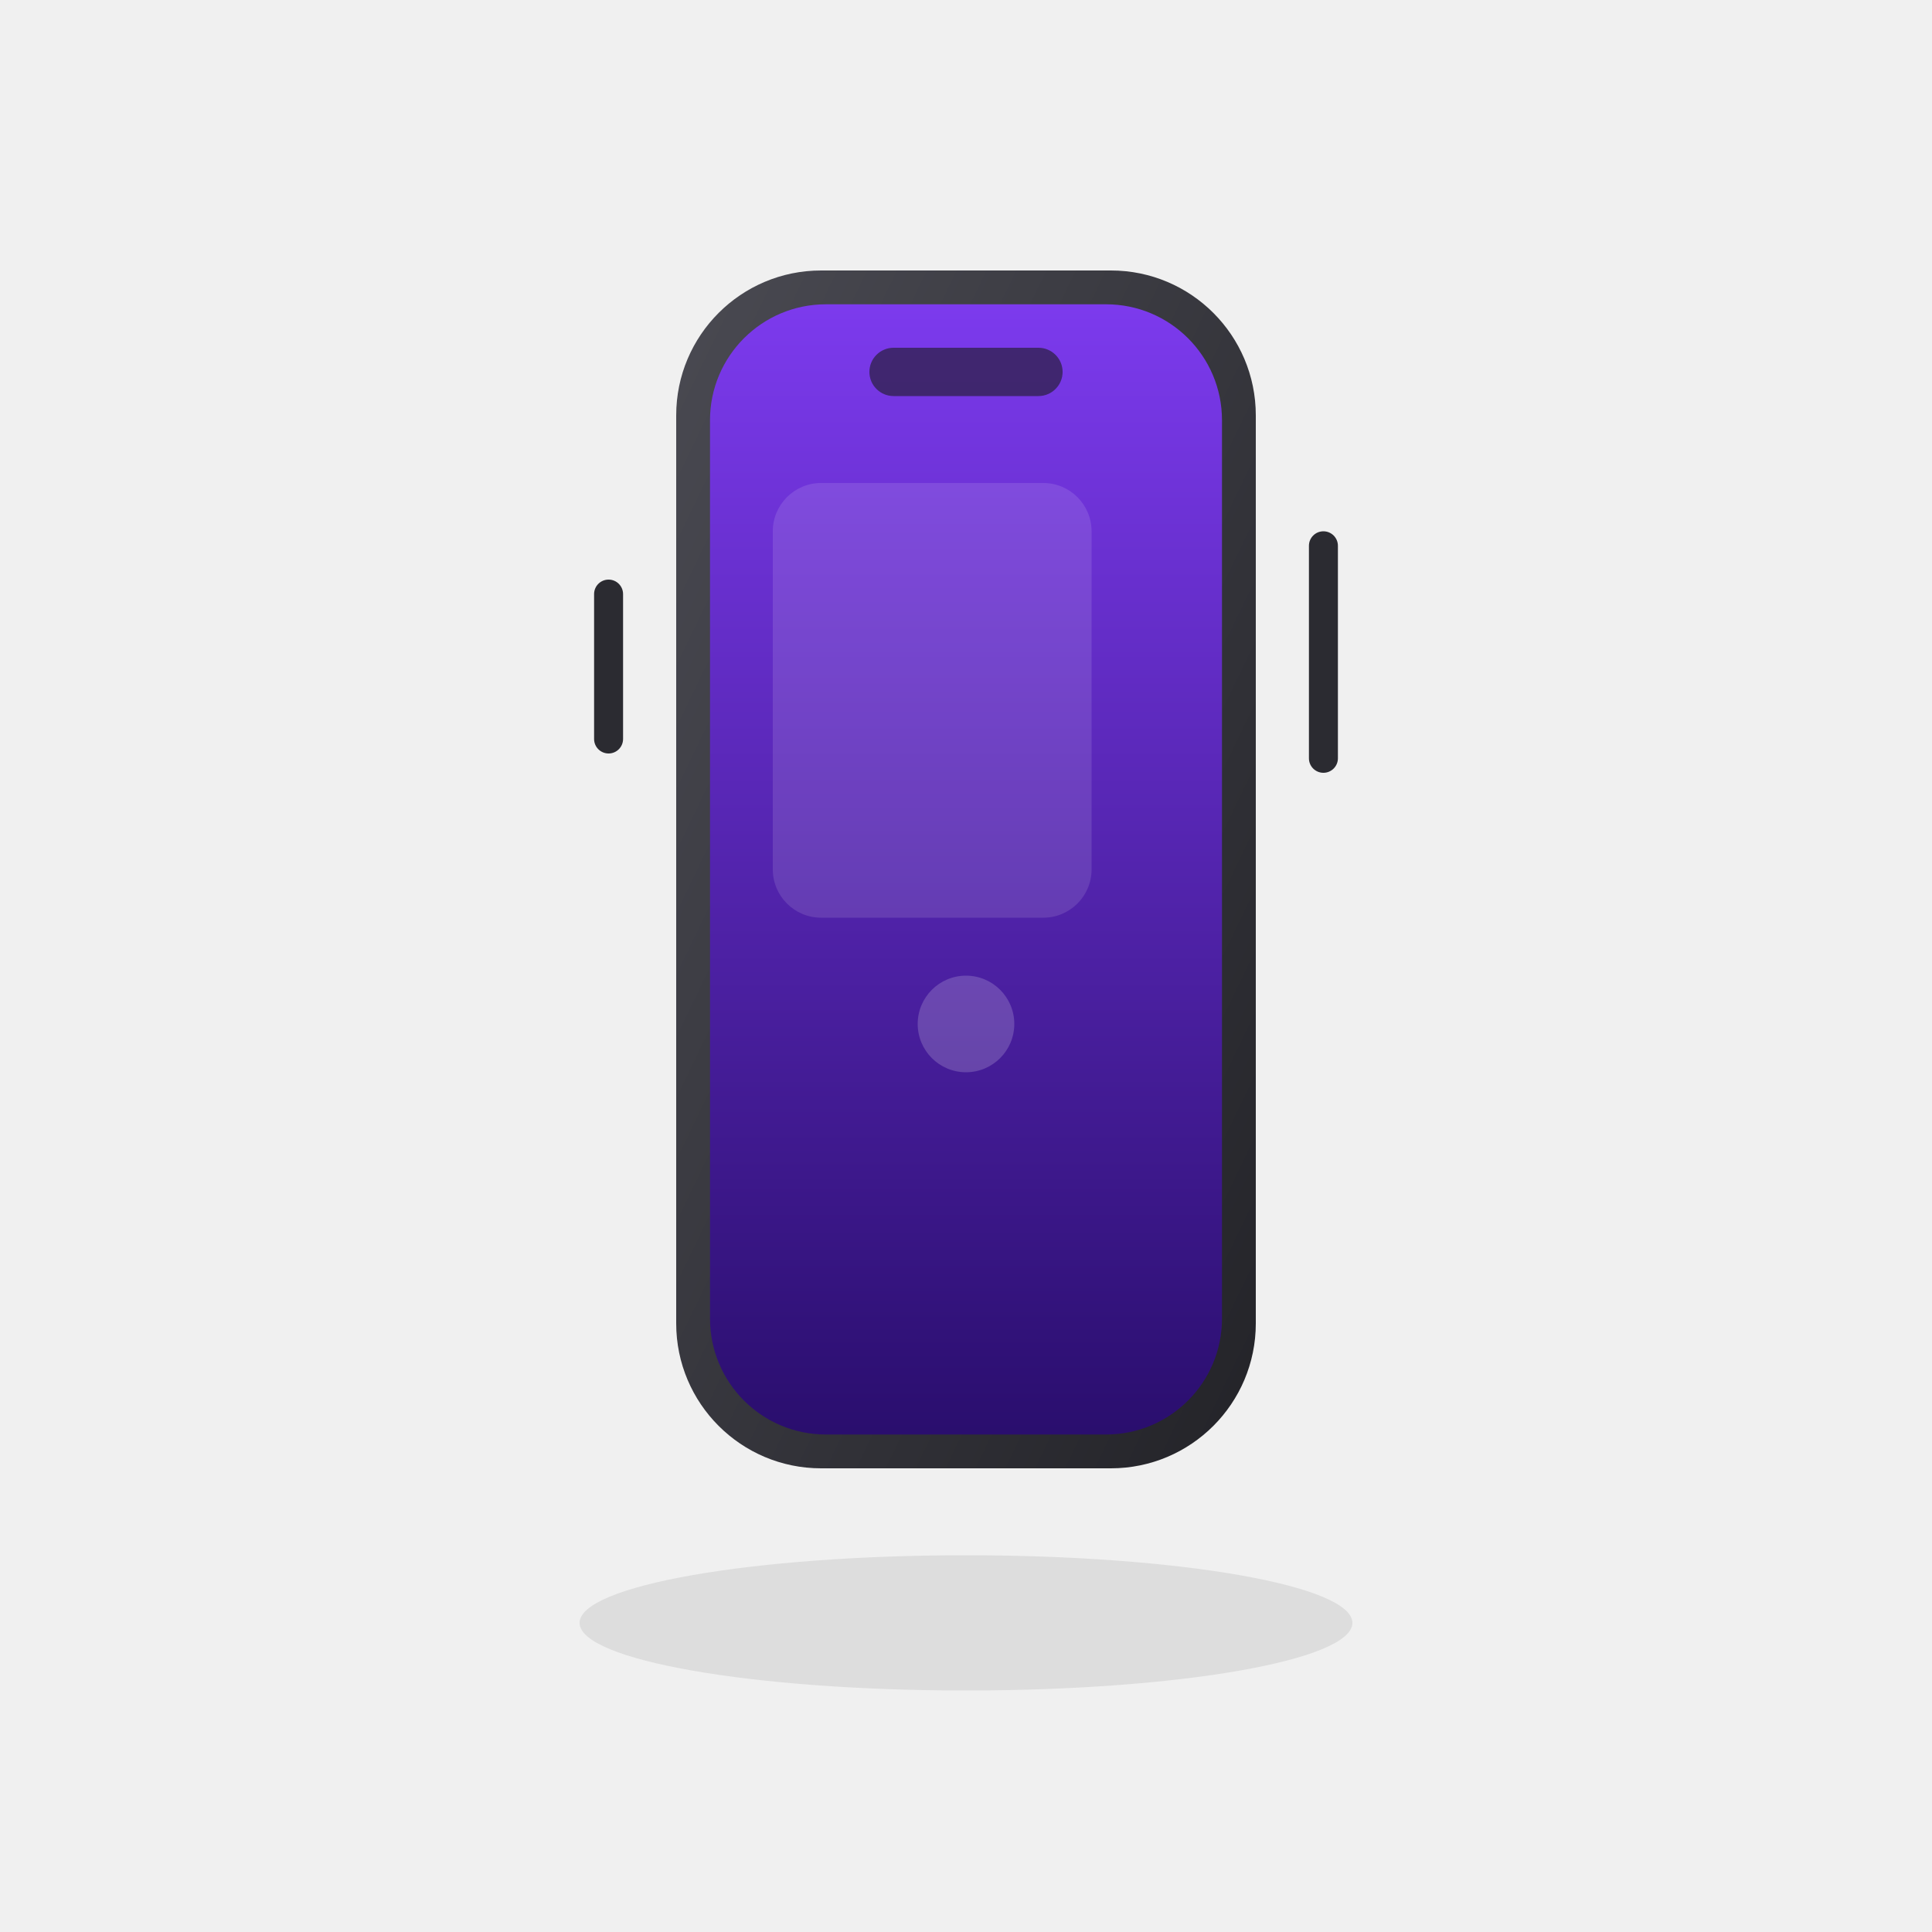
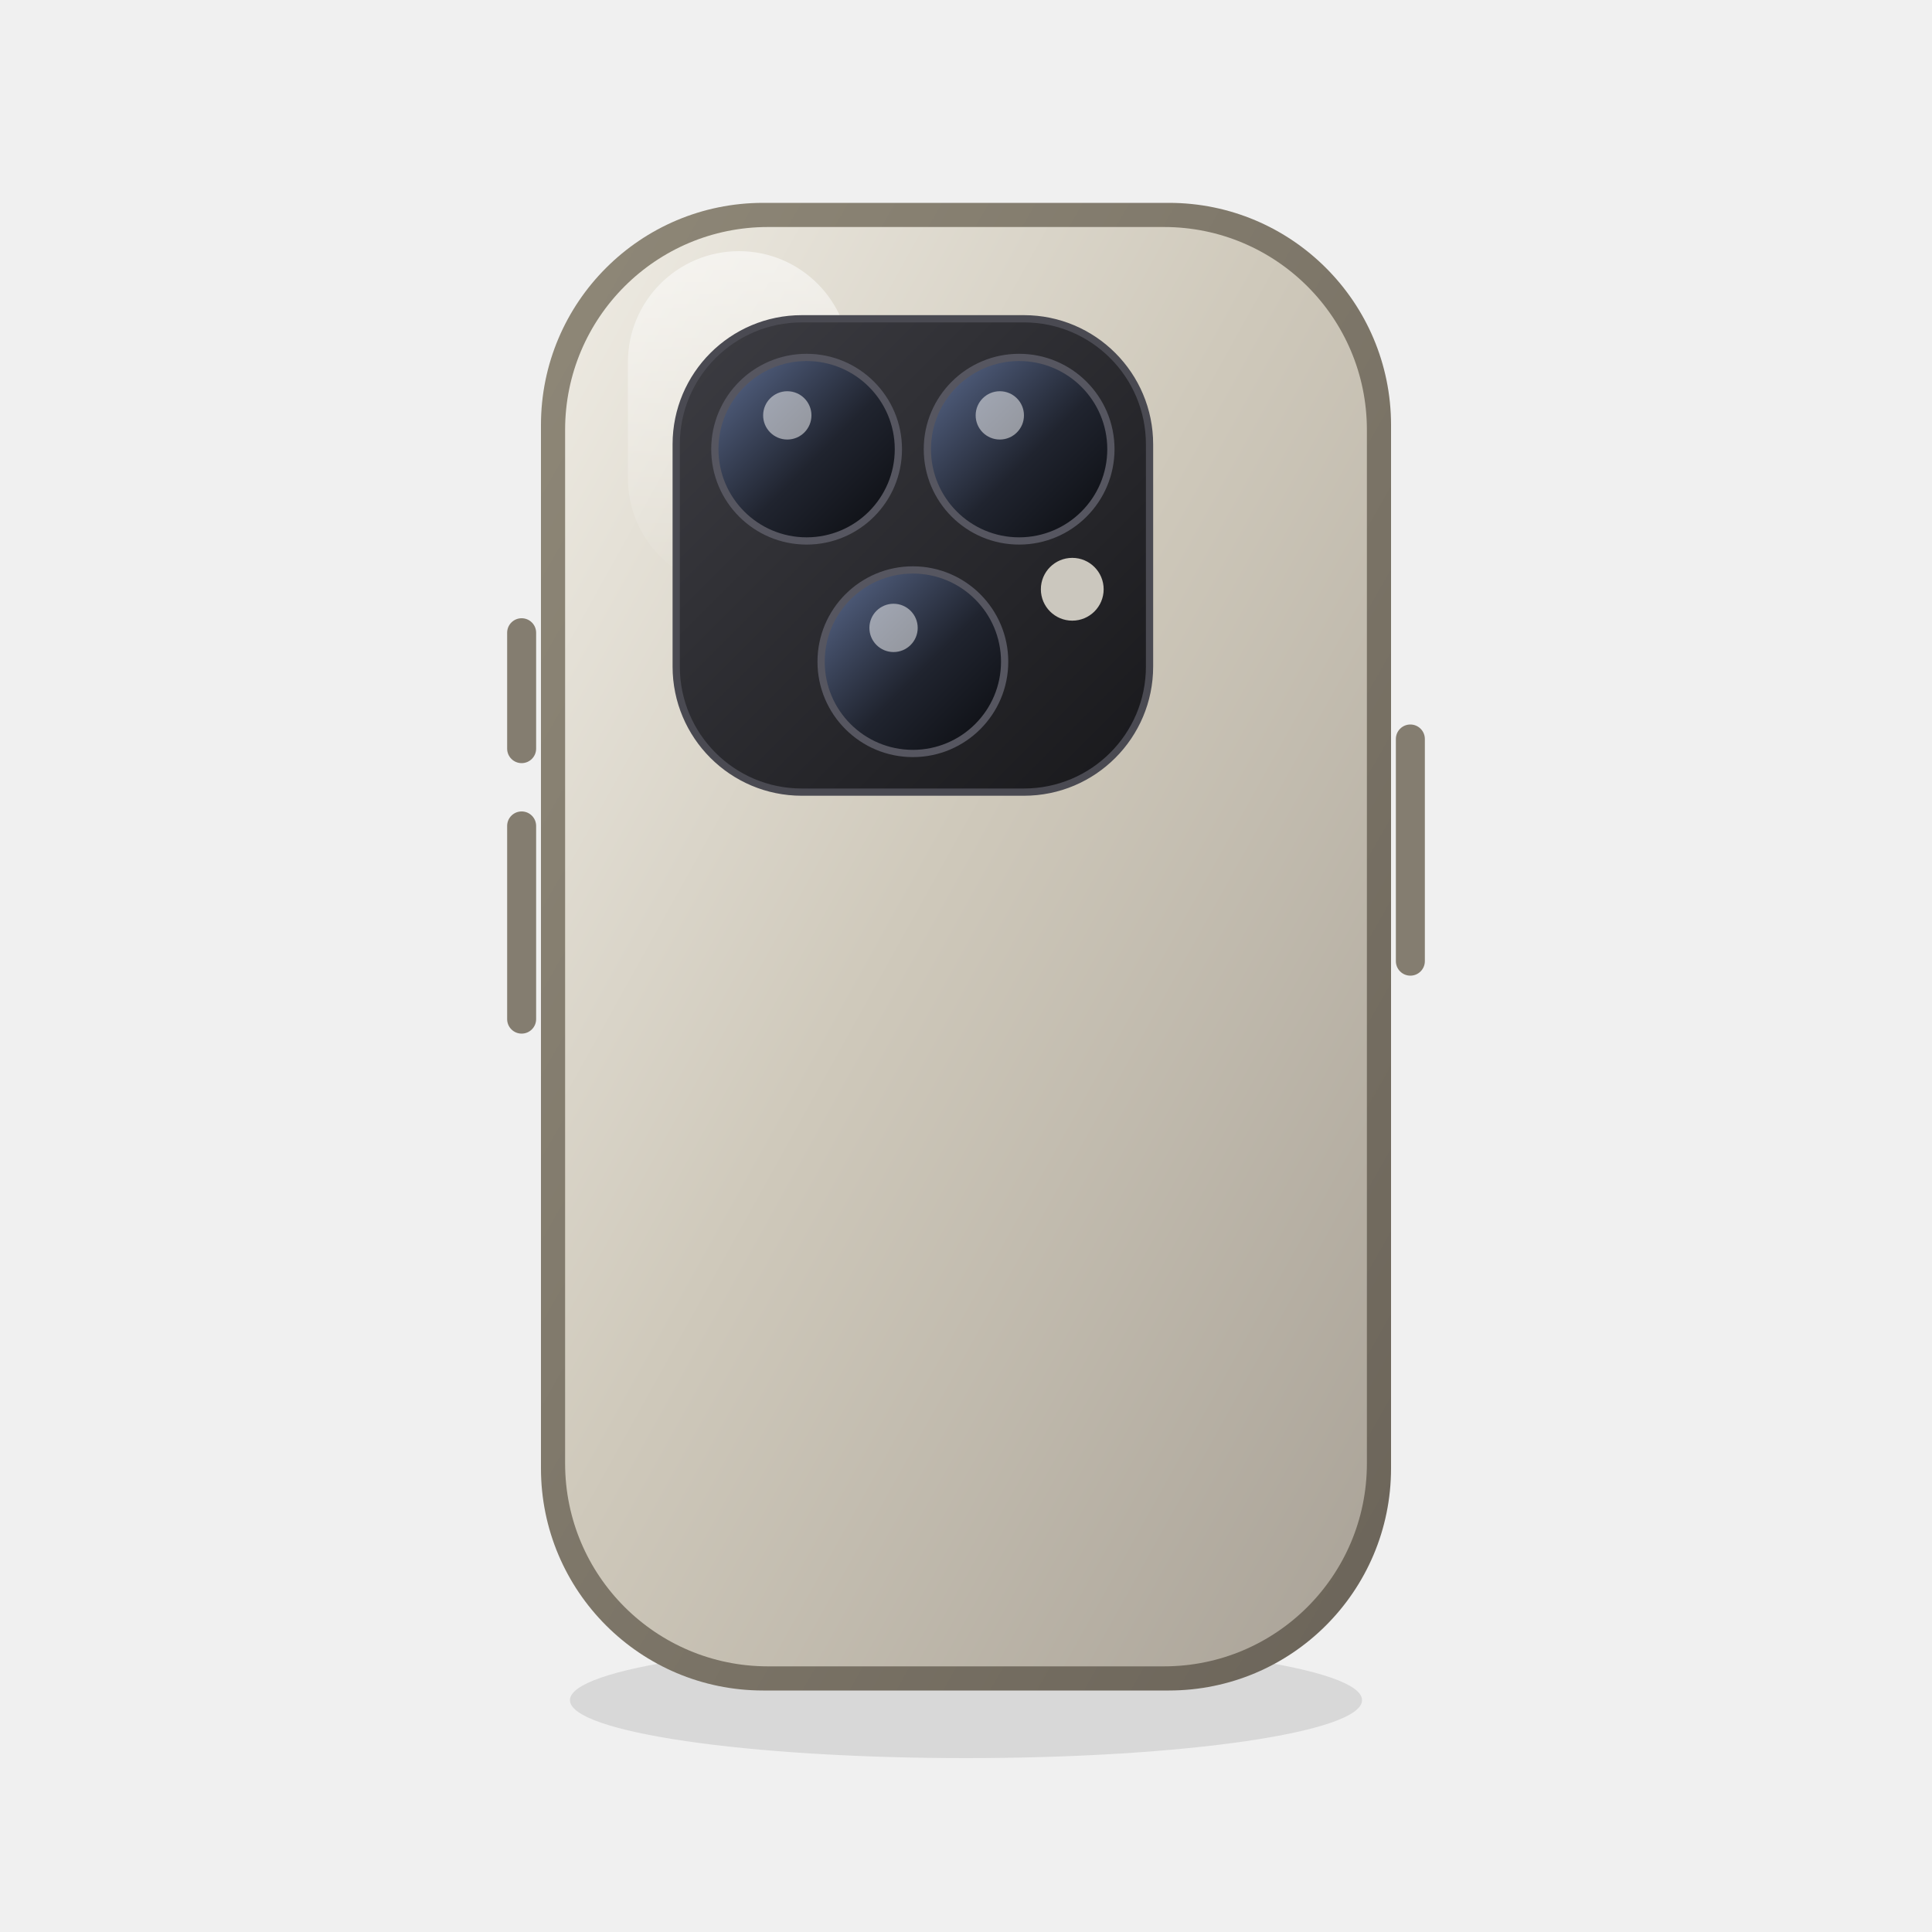
<svg xmlns="http://www.w3.org/2000/svg" width="400" height="400" viewBox="0 0 400 400">
  <defs>
    <linearGradient id="body17" x1="0" y1="0" x2="1" y2="1">
-       <stop offset="0" stop-color="#4a4a52" />
-       <stop offset="1" stop-color="#232328" />
+       <stop offset="0" stop-color="#efece4" />
+       <stop offset="0.45" stop-color="#cfc9bb" />
+       <stop offset="1" stop-color="#a9a297" />
    </linearGradient>
-     <linearGradient id="screen17" x1="0" y1="0" x2="0" y2="1">
-       <stop offset="0" stop-color="#7C3AED" />
-       <stop offset="1" stop-color="#2A0E6E" />
+     <linearGradient id="rim17" x1="0" y1="0" x2="1" y2="1">
+       <stop offset="0" stop-color="#8f8878" />
+       <stop offset="1" stop-color="#6b6459" />
+     </linearGradient>
+     <linearGradient id="glass17" x1="0" y1="0" x2="1" y2="1">
+       <stop offset="0" stop-color="#3d3d43" />
+       <stop offset="1" stop-color="#18181b" />
+     </linearGradient>
+     <linearGradient id="lens17" x1="0" y1="0" x2="1" y2="1">
+       <stop offset="0" stop-color="#5b6b8f" />
+       <stop offset="0.55" stop-color="#20242f" />
+       <stop offset="1" stop-color="#0a0b0e" />
+     </linearGradient>
+     <linearGradient id="sheen17" x1="0" y1="0" x2="0" y2="1">
+       <stop offset="0" stop-color="#ffffff" stop-opacity="0.55" />
+       <stop offset="1" stop-color="#ffffff" stop-opacity="0" />
    </linearGradient>
  </defs>
-   <ellipse cx="200" cy="336" rx="80" ry="14" fill="#000000" opacity="0.08" />
-   <rect x="140" y="56" width="120" height="248" rx="30" fill="url(#body17)" />
-   <rect x="147" y="63" width="106" height="234" rx="24" fill="url(#screen17)" />
-   <rect x="180" y="72" width="40" height="10" rx="5" fill="#1a1a1f" opacity="0.6" />
-   <rect x="160" y="100" width="66" height="90" rx="10" fill="#ffffff" opacity="0.12" />
-   <circle cx="200" cy="212" r="10" fill="#ffffff" opacity="0.18" />
-   <rect x="123" y="120" width="6" height="36" rx="3" fill="#2b2b31" />
-   <rect x="271" y="110" width="6" height="50" rx="3" fill="#2b2b31" />
+   <ellipse cx="200" cy="352" rx="82" ry="12" fill="#000000" opacity="0.10" />
+   <rect x="112" y="42" width="176" height="308" rx="46" fill="url(#rim17)" />
+   <rect x="117" y="47" width="166" height="298" rx="42" fill="url(#body17)" />
+   <rect x="130" y="52" width="46" height="70" rx="23" fill="url(#sheen17)" />
+   <rect x="140" y="66" width="98" height="98" rx="26" fill="url(#glass17)" />
+   <rect x="140" y="66" width="98" height="98" rx="26" fill="none" stroke="#4a4a52" stroke-width="1.5" />
+   <circle cx="167" cy="93" r="19" fill="url(#lens17)" />
+   <circle cx="167" cy="93" r="19" fill="none" stroke="#565660" stroke-width="1.5" />
+   <circle cx="211" cy="93" r="19" fill="url(#lens17)" />
+   <circle cx="211" cy="93" r="19" fill="none" stroke="#565660" stroke-width="1.5" />
+   <circle cx="189" cy="137" r="19" fill="url(#lens17)" />
+   <circle cx="189" cy="137" r="19" fill="none" stroke="#565660" stroke-width="1.5" />
+   <circle cx="222" cy="122" r="6.5" fill="#e9e4d8" opacity="0.85" />
+   <circle cx="163" cy="86" r="5" fill="#ffffff" opacity="0.5" />
+   <circle cx="207" cy="86" r="5" fill="#ffffff" opacity="0.5" />
+   <circle cx="185" cy="130" r="5" fill="#ffffff" opacity="0.5" />
+   <rect x="105" y="128" width="6" height="30" rx="3" fill="#847d70" />
+   <rect x="105" y="168" width="6" height="46" rx="3" fill="#847d70" />
+   <rect x="289" y="150" width="6" height="52" rx="3" fill="#847d70" />
</svg>
